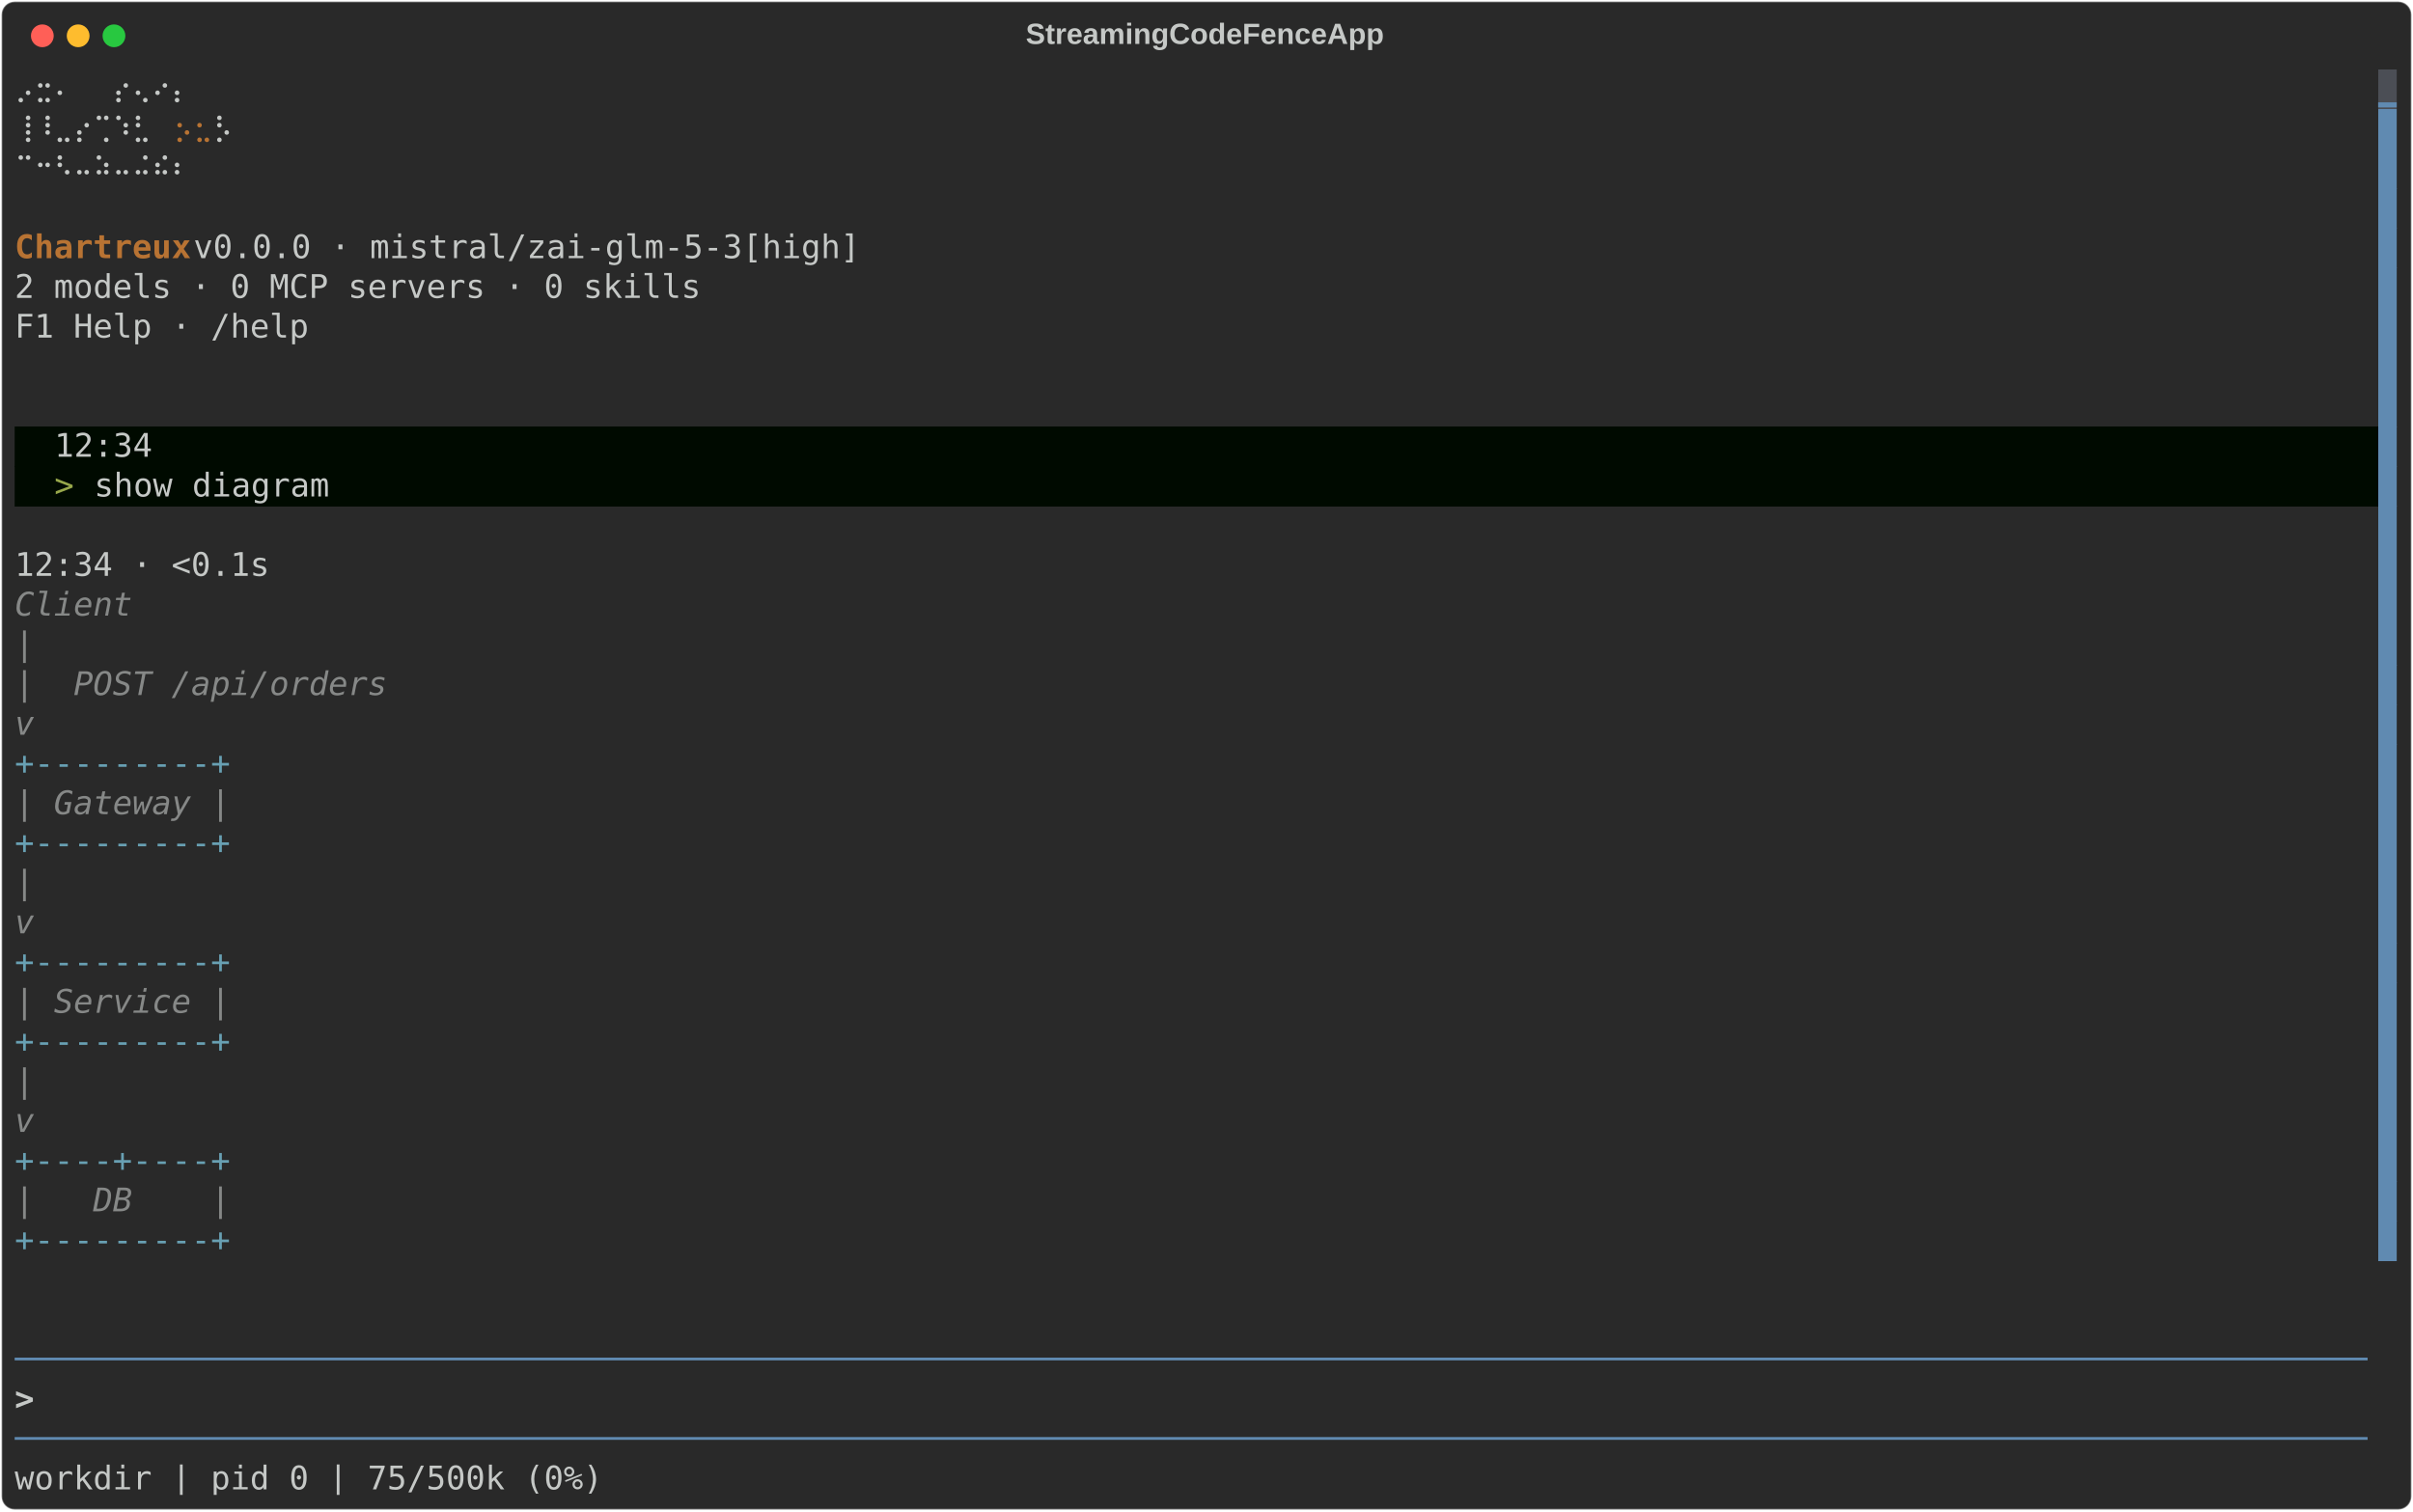
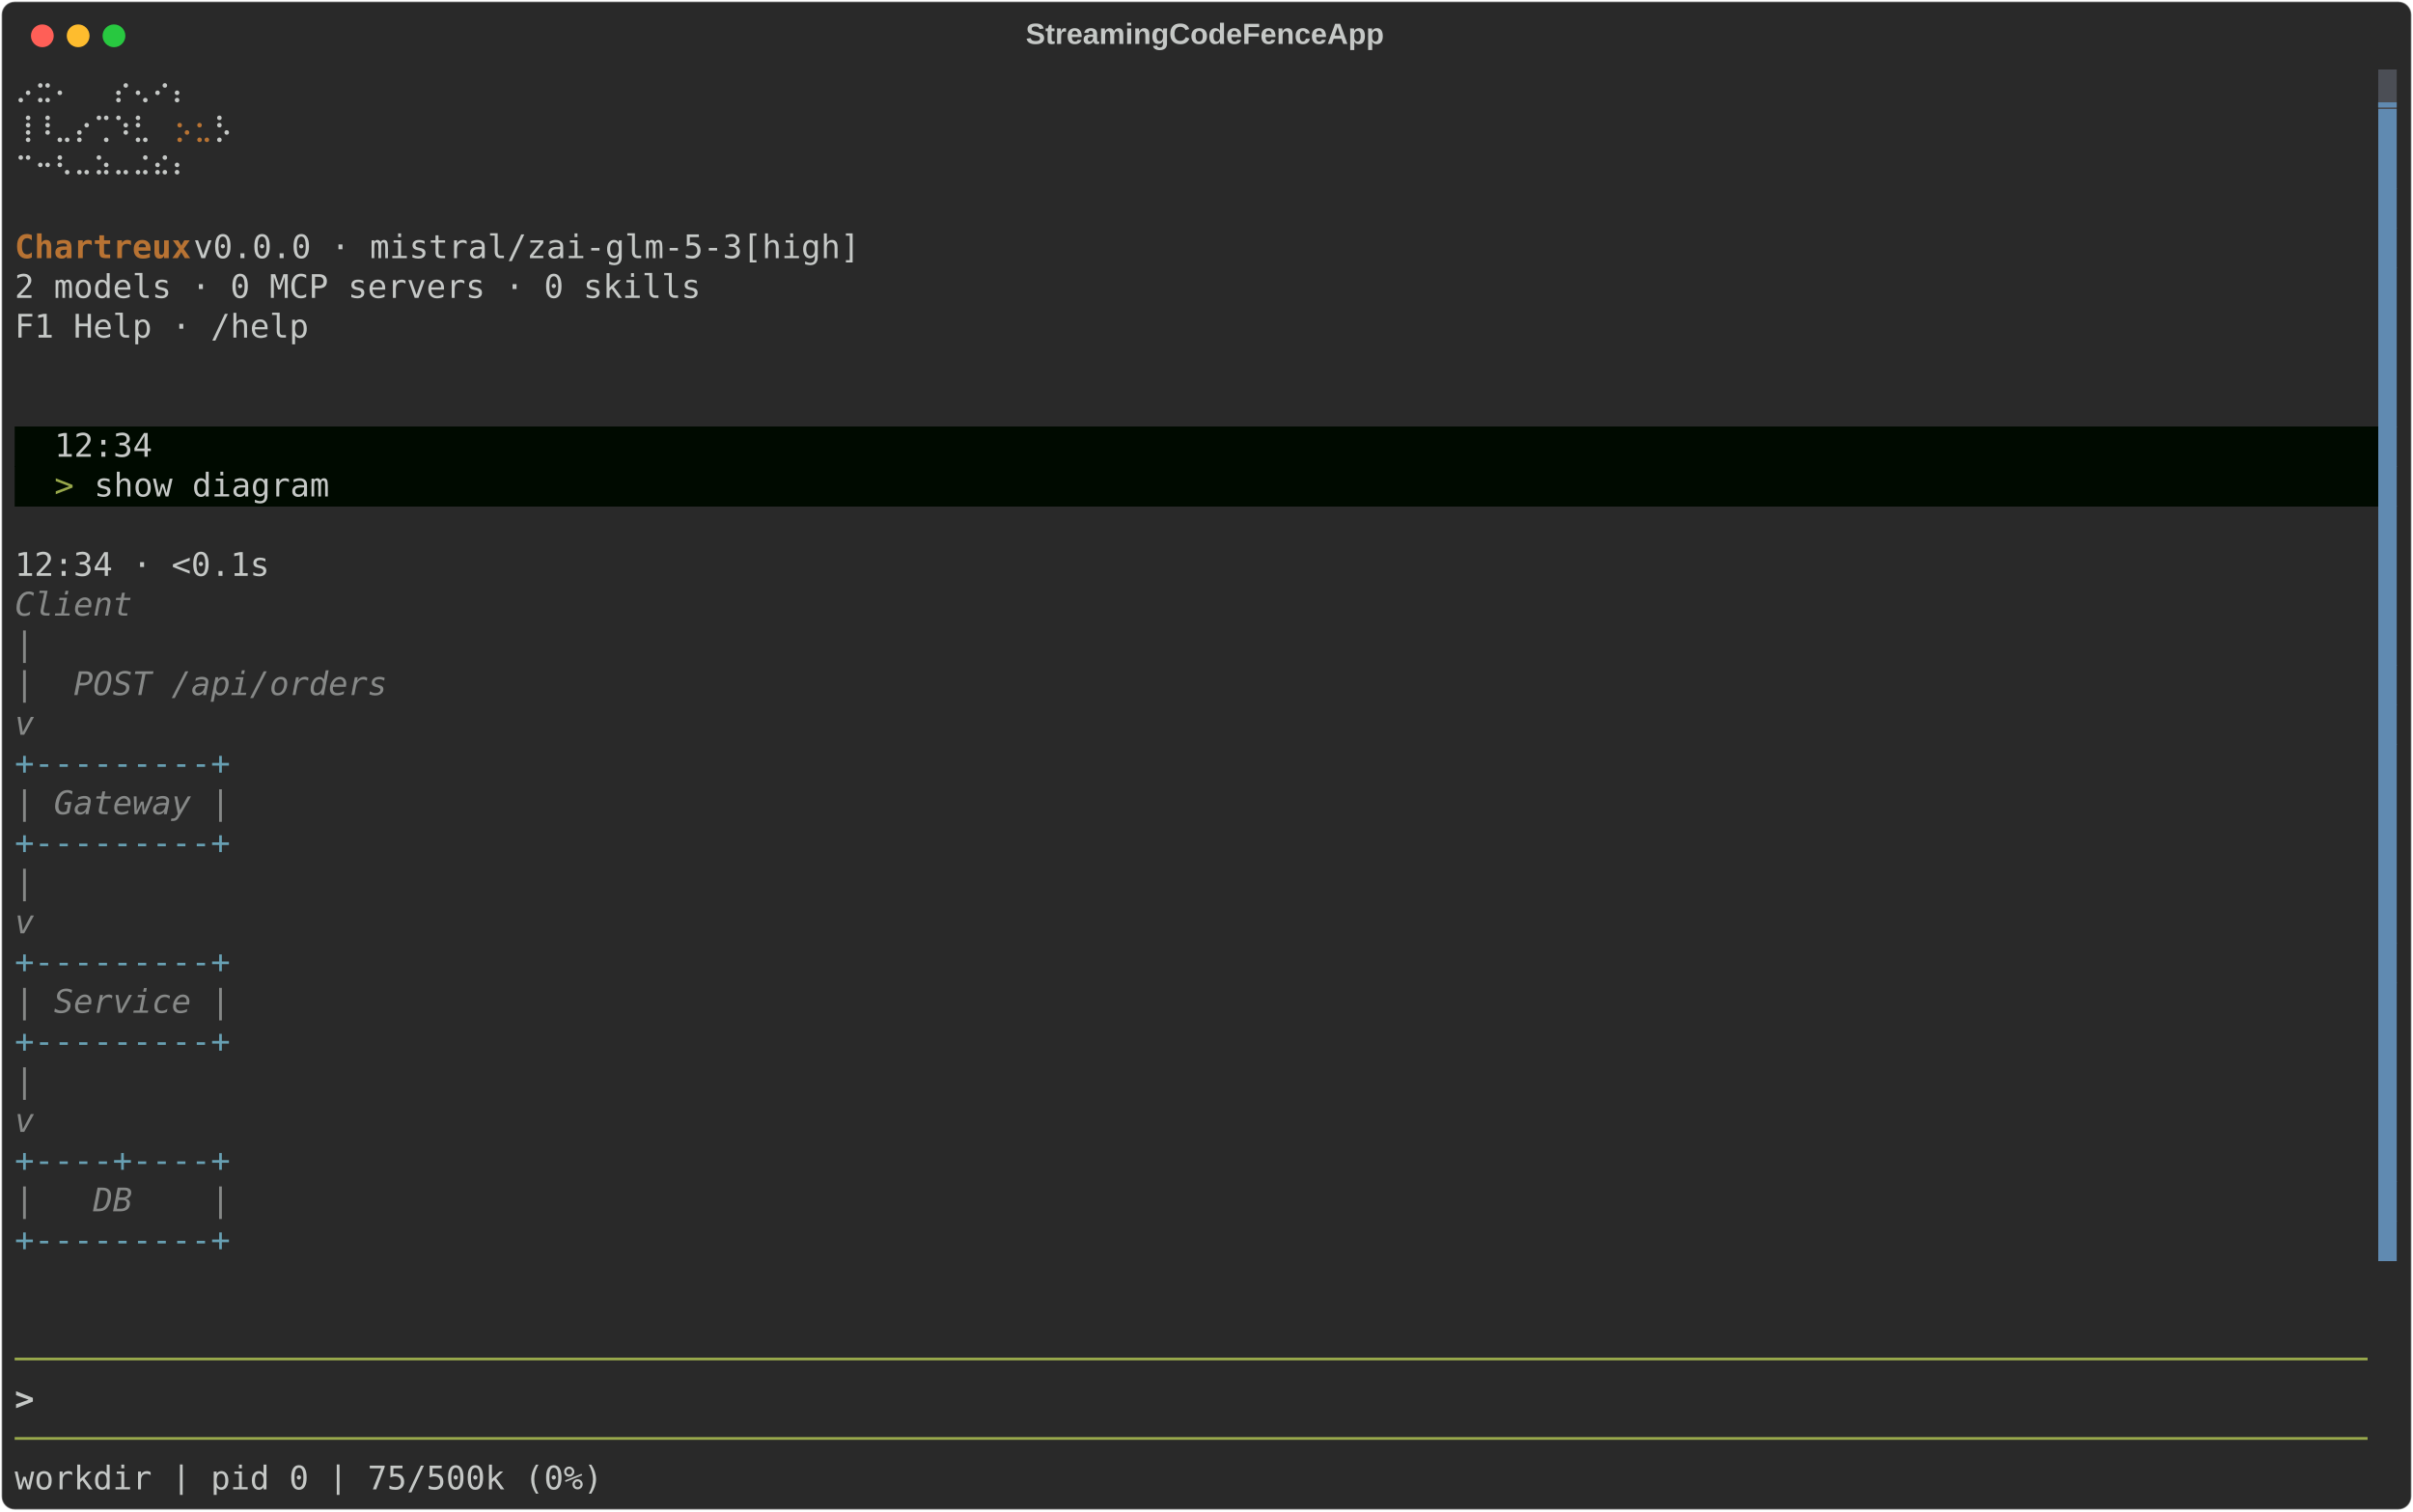
<svg xmlns="http://www.w3.org/2000/svg" class="rich-terminal" viewBox="0 0 1482 928.4">
  <style>

    @font-face {
        font-family: "Fira Code";
        src: local("FiraCode-Regular"),
                url("https://cdnjs.cloudflare.com/ajax/libs/firacode/6.2.0/woff2/FiraCode-Regular.woff2") format("woff2"),
                url("https://cdnjs.cloudflare.com/ajax/libs/firacode/6.2.0/woff/FiraCode-Regular.woff") format("woff");
        font-style: normal;
        font-weight: 400;
    }
    @font-face {
        font-family: "Fira Code";
        src: local("FiraCode-Bold"),
                url("https://cdnjs.cloudflare.com/ajax/libs/firacode/6.2.0/woff2/FiraCode-Bold.woff2") format("woff2"),
                url("https://cdnjs.cloudflare.com/ajax/libs/firacode/6.2.0/woff/FiraCode-Bold.woff") format("woff");
        font-style: bold;
        font-weight: 700;
    }

    .terminal-matrix {
        font-family: Fira Code, monospace;
        font-size: 20px;
        line-height: 24.4px;
        font-variant-east-asian: full-width;
    }

    .terminal-title {
        font-size: 18px;
        font-weight: bold;
        font-family: arial;
    }

    .terminal-r1 { fill: #c5c8c6 }
.terminal-r2 { fill: #608ab1 }
.terminal-r3 { fill: #b87333 }
.terminal-r4 { fill: #292929 }
.terminal-r5 { fill: #b87333;font-weight: bold }
.terminal-r6 { fill: #98a84b }
.terminal-r7 { fill: #868887;font-style: italic; }
.terminal-r8 { fill: #68a0b3 }
.terminal-r9 { fill: #c5c8c6;font-weight: bold }
    </style>
  <defs>
    <clipPath id="terminal-clip-terminal">
      <rect x="0" y="0" width="1463.0" height="877.4" />
    </clipPath>
    <clipPath id="terminal-line-0">
      <rect x="0" y="1.5" width="1464" height="24.65" />
    </clipPath>
    <clipPath id="terminal-line-1">
      <rect x="0" y="25.9" width="1464" height="24.65" />
    </clipPath>
    <clipPath id="terminal-line-2">
      <rect x="0" y="50.3" width="1464" height="24.65" />
    </clipPath>
    <clipPath id="terminal-line-3">
      <rect x="0" y="74.7" width="1464" height="24.65" />
    </clipPath>
    <clipPath id="terminal-line-4">
      <rect x="0" y="99.1" width="1464" height="24.65" />
    </clipPath>
    <clipPath id="terminal-line-5">
      <rect x="0" y="123.5" width="1464" height="24.65" />
    </clipPath>
    <clipPath id="terminal-line-6">
      <rect x="0" y="147.9" width="1464" height="24.65" />
    </clipPath>
    <clipPath id="terminal-line-7">
      <rect x="0" y="172.3" width="1464" height="24.65" />
    </clipPath>
    <clipPath id="terminal-line-8">
      <rect x="0" y="196.7" width="1464" height="24.65" />
    </clipPath>
    <clipPath id="terminal-line-9">
      <rect x="0" y="221.1" width="1464" height="24.65" />
    </clipPath>
    <clipPath id="terminal-line-10">
      <rect x="0" y="245.5" width="1464" height="24.65" />
    </clipPath>
    <clipPath id="terminal-line-11">
      <rect x="0" y="269.9" width="1464" height="24.65" />
    </clipPath>
    <clipPath id="terminal-line-12">
      <rect x="0" y="294.3" width="1464" height="24.65" />
    </clipPath>
    <clipPath id="terminal-line-13">
      <rect x="0" y="318.7" width="1464" height="24.65" />
    </clipPath>
    <clipPath id="terminal-line-14">
      <rect x="0" y="343.1" width="1464" height="24.65" />
    </clipPath>
    <clipPath id="terminal-line-15">
      <rect x="0" y="367.5" width="1464" height="24.65" />
    </clipPath>
    <clipPath id="terminal-line-16">
      <rect x="0" y="391.9" width="1464" height="24.65" />
    </clipPath>
    <clipPath id="terminal-line-17">
      <rect x="0" y="416.3" width="1464" height="24.65" />
    </clipPath>
    <clipPath id="terminal-line-18">
      <rect x="0" y="440.7" width="1464" height="24.65" />
    </clipPath>
    <clipPath id="terminal-line-19">
      <rect x="0" y="465.1" width="1464" height="24.65" />
    </clipPath>
    <clipPath id="terminal-line-20">
      <rect x="0" y="489.5" width="1464" height="24.65" />
    </clipPath>
    <clipPath id="terminal-line-21">
      <rect x="0" y="513.9" width="1464" height="24.65" />
    </clipPath>
    <clipPath id="terminal-line-22">
      <rect x="0" y="538.3" width="1464" height="24.65" />
    </clipPath>
    <clipPath id="terminal-line-23">
      <rect x="0" y="562.7" width="1464" height="24.65" />
    </clipPath>
    <clipPath id="terminal-line-24">
      <rect x="0" y="587.1" width="1464" height="24.65" />
    </clipPath>
    <clipPath id="terminal-line-25">
      <rect x="0" y="611.5" width="1464" height="24.65" />
    </clipPath>
    <clipPath id="terminal-line-26">
      <rect x="0" y="635.9" width="1464" height="24.65" />
    </clipPath>
    <clipPath id="terminal-line-27">
      <rect x="0" y="660.3" width="1464" height="24.65" />
    </clipPath>
    <clipPath id="terminal-line-28">
      <rect x="0" y="684.7" width="1464" height="24.65" />
    </clipPath>
    <clipPath id="terminal-line-29">
      <rect x="0" y="709.1" width="1464" height="24.65" />
    </clipPath>
    <clipPath id="terminal-line-30">
      <rect x="0" y="733.5" width="1464" height="24.65" />
    </clipPath>
    <clipPath id="terminal-line-31">
      <rect x="0" y="757.9" width="1464" height="24.65" />
    </clipPath>
    <clipPath id="terminal-line-32">
      <rect x="0" y="782.3" width="1464" height="24.65" />
    </clipPath>
    <clipPath id="terminal-line-33">
      <rect x="0" y="806.7" width="1464" height="24.65" />
    </clipPath>
    <clipPath id="terminal-line-34">
      <rect x="0" y="831.1" width="1464" height="24.65" />
    </clipPath>
  </defs>
  <rect fill="#292929" stroke="rgba(255,255,255,0.35)" stroke-width="1" x="1" y="1" width="1480" height="926.4" rx="8" />
  <text class="terminal-title" fill="#c5c8c6" text-anchor="middle" x="740" y="27">StreamingCodeFenceApp</text>
  <g transform="translate(26,22)">
    <circle cx="0" cy="0" r="7" fill="#ff5f57" />
    <circle cx="22" cy="0" r="7" fill="#febc2e" />
    <circle cx="44" cy="0" r="7" fill="#28c840" />
  </g>
  <g transform="translate(9, 41)" clip-path="url(#terminal-clip-terminal)">
    <rect fill="#4b4e55" x="1451.8" y="1.5" width="12.2" height="24.65" shape-rendering="crispEdges" />
    <rect fill="#608ab1" x="1451.8" y="25.9" width="12.2" height="24.65" shape-rendering="crispEdges" />
    <rect fill="#608ab1" x="1451.8" y="50.3" width="12.2" height="24.65" shape-rendering="crispEdges" />
    <rect fill="#608ab1" x="1451.8" y="74.7" width="12.2" height="24.65" shape-rendering="crispEdges" />
    <rect fill="#608ab1" x="1451.8" y="99.1" width="12.2" height="24.65" shape-rendering="crispEdges" />
    <rect fill="#608ab1" x="1451.8" y="123.5" width="12.2" height="24.65" shape-rendering="crispEdges" />
    <rect fill="#608ab1" x="1451.8" y="147.9" width="12.2" height="24.65" shape-rendering="crispEdges" />
    <rect fill="#608ab1" x="1451.8" y="172.3" width="12.2" height="24.65" shape-rendering="crispEdges" />
    <rect fill="#608ab1" x="1451.8" y="196.7" width="12.2" height="24.65" shape-rendering="crispEdges" />
    <rect fill="#000a00" x="0" y="221.1" width="24.4" height="24.65" shape-rendering="crispEdges" />
    <rect fill="#000a00" x="24.4" y="221.1" width="61" height="24.65" shape-rendering="crispEdges" />
    <rect fill="#000a00" x="85.4" y="221.1" width="1366.4" height="24.65" shape-rendering="crispEdges" />
    <rect fill="#608ab1" x="1451.8" y="221.1" width="12.2" height="24.65" shape-rendering="crispEdges" />
    <rect fill="#000a00" x="0" y="245.5" width="24.4" height="24.65" shape-rendering="crispEdges" />
    <rect fill="#000a00" x="24.4" y="245.5" width="12.2" height="24.65" shape-rendering="crispEdges" />
    <rect fill="#000a00" x="36.6" y="245.5" width="12.2" height="24.65" shape-rendering="crispEdges" />
    <rect fill="#000a00" x="48.8" y="245.5" width="146.4" height="24.65" shape-rendering="crispEdges" />
    <rect fill="#000a00" x="195.2" y="245.5" width="1256.6" height="24.65" shape-rendering="crispEdges" />
    <rect fill="#608ab1" x="1451.8" y="245.5" width="12.2" height="24.65" shape-rendering="crispEdges" />
    <rect fill="#608ab1" x="1451.8" y="269.9" width="12.2" height="24.65" shape-rendering="crispEdges" />
    <rect fill="#608ab1" x="1451.8" y="294.3" width="12.2" height="24.65" shape-rendering="crispEdges" />
    <rect fill="#608ab1" x="1451.8" y="318.7" width="12.2" height="24.65" shape-rendering="crispEdges" />
    <rect fill="#608ab1" x="1451.8" y="343.1" width="12.2" height="24.65" shape-rendering="crispEdges" />
    <rect fill="#608ab1" x="1451.8" y="367.5" width="12.2" height="24.65" shape-rendering="crispEdges" />
    <rect fill="#608ab1" x="1451.8" y="391.9" width="12.2" height="24.65" shape-rendering="crispEdges" />
    <rect fill="#608ab1" x="1451.8" y="416.3" width="12.2" height="24.65" shape-rendering="crispEdges" />
    <rect fill="#608ab1" x="1451.8" y="440.7" width="12.2" height="24.65" shape-rendering="crispEdges" />
    <rect fill="#608ab1" x="1451.8" y="465.1" width="12.2" height="24.65" shape-rendering="crispEdges" />
    <rect fill="#608ab1" x="1451.8" y="489.5" width="12.2" height="24.65" shape-rendering="crispEdges" />
    <rect fill="#608ab1" x="1451.8" y="513.9" width="12.2" height="24.65" shape-rendering="crispEdges" />
    <rect fill="#608ab1" x="1451.8" y="538.3" width="12.2" height="24.65" shape-rendering="crispEdges" />
    <rect fill="#608ab1" x="1451.8" y="562.7" width="12.2" height="24.65" shape-rendering="crispEdges" />
    <rect fill="#608ab1" x="1451.8" y="587.1" width="12.2" height="24.65" shape-rendering="crispEdges" />
    <rect fill="#608ab1" x="1451.8" y="611.5" width="12.2" height="24.65" shape-rendering="crispEdges" />
    <rect fill="#608ab1" x="1451.8" y="635.9" width="12.2" height="24.65" shape-rendering="crispEdges" />
    <rect fill="#608ab1" x="1451.8" y="660.3" width="12.2" height="24.65" shape-rendering="crispEdges" />
    <rect fill="#608ab1" x="1451.8" y="684.7" width="12.2" height="24.65" shape-rendering="crispEdges" />
    <rect fill="#608ab1" x="1451.8" y="709.1" width="12.2" height="24.65" shape-rendering="crispEdges" />
    <g class="terminal-matrix">
      <text class="terminal-r1" x="0" y="20" textLength="134.2" clip-path="url(#terminal-line-0)">  ⡠⣒⠄  ⡔⢄⠔⡄</text>
      <text class="terminal-r2" x="1451.8" y="20" textLength="12.2" clip-path="url(#terminal-line-0)">▁</text>
      <text class="terminal-r1" x="1464" y="20" textLength="12.2" clip-path="url(#terminal-line-0)">
</text>
      <text class="terminal-r1" x="0" y="44.4" textLength="97.6" clip-path="url(#terminal-line-1)"> ⢸⠸⣀⡔⢉⠱⣃</text>
      <text class="terminal-r3" x="97.6" y="44.4" textLength="12.2" clip-path="url(#terminal-line-1)">⡢</text>
      <text class="terminal-r3" x="109.8" y="44.4" textLength="12.2" clip-path="url(#terminal-line-1)">⣂</text>
      <text class="terminal-r1" x="122" y="44.4" textLength="12.2" clip-path="url(#terminal-line-1)">⡣</text>
      <text class="terminal-r1" x="1464" y="44.4" textLength="12.2" clip-path="url(#terminal-line-1)">
</text>
      <text class="terminal-r1" x="0" y="68.8" textLength="134.2" clip-path="url(#terminal-line-2)">  ⠉⠒⠣⠤⠵⠤⠬⠮⠆</text>
      <text class="terminal-r1" x="1464" y="68.8" textLength="12.2" clip-path="url(#terminal-line-2)">
</text>
      <text class="terminal-r1" x="1464" y="93.2" textLength="12.2" clip-path="url(#terminal-line-3)">
</text>
      <text class="terminal-r5" x="0" y="117.6" textLength="109.8" clip-path="url(#terminal-line-4)">Chartreux</text>
      <text class="terminal-r1" x="109.8" y="117.6" textLength="427" clip-path="url(#terminal-line-4)"> v0.0.0 · mistral/zai-glm-5-3[high]</text>
      <text class="terminal-r1" x="1464" y="117.6" textLength="12.2" clip-path="url(#terminal-line-4)">
</text>
      <text class="terminal-r1" x="0" y="142" textLength="427" clip-path="url(#terminal-line-5)">2 models · 0 MCP servers · 0 skills</text>
      <text class="terminal-r1" x="1464" y="142" textLength="12.2" clip-path="url(#terminal-line-5)">
</text>
      <text class="terminal-r1" x="0" y="166.4" textLength="183" clip-path="url(#terminal-line-6)">F1 Help · /help</text>
      <text class="terminal-r1" x="1464" y="166.4" textLength="12.2" clip-path="url(#terminal-line-6)">
</text>
      <text class="terminal-r1" x="1464" y="190.8" textLength="12.2" clip-path="url(#terminal-line-7)">
</text>
      <text class="terminal-r1" x="1464" y="215.2" textLength="12.2" clip-path="url(#terminal-line-8)">
</text>
      <text class="terminal-r1" x="24.4" y="239.6" textLength="61" clip-path="url(#terminal-line-9)">12:34</text>
      <text class="terminal-r1" x="1464" y="239.6" textLength="12.2" clip-path="url(#terminal-line-9)">
</text>
      <text class="terminal-r6" x="24.4" y="264" textLength="12.2" clip-path="url(#terminal-line-10)">&gt;</text>
      <text class="terminal-r1" x="48.8" y="264" textLength="146.4" clip-path="url(#terminal-line-10)">show diagram</text>
      <text class="terminal-r1" x="1464" y="264" textLength="12.2" clip-path="url(#terminal-line-10)">
</text>
      <text class="terminal-r1" x="1464" y="288.4" textLength="12.2" clip-path="url(#terminal-line-11)">
</text>
      <text class="terminal-r1" x="0" y="312.8" textLength="158.6" clip-path="url(#terminal-line-12)">12:34 · &lt;0.1s</text>
      <text class="terminal-r1" x="1464" y="312.8" textLength="12.2" clip-path="url(#terminal-line-12)">
</text>
      <text class="terminal-r7" x="0" y="337.2" textLength="97.6" clip-path="url(#terminal-line-13)">  Client</text>
      <text class="terminal-r1" x="1464" y="337.2" textLength="12.2" clip-path="url(#terminal-line-13)">
</text>
      <text class="terminal-r7" x="0" y="361.6" textLength="61" clip-path="url(#terminal-line-14)">    |</text>
      <text class="terminal-r1" x="1464" y="361.6" textLength="12.2" clip-path="url(#terminal-line-14)">
</text>
      <text class="terminal-r7" x="0" y="386" textLength="280.6" clip-path="url(#terminal-line-15)">    |  POST /api/orders</text>
      <text class="terminal-r1" x="1464" y="386" textLength="12.2" clip-path="url(#terminal-line-15)">
</text>
      <text class="terminal-r7" x="0" y="410.4" textLength="61" clip-path="url(#terminal-line-16)">    v</text>
      <text class="terminal-r1" x="1464" y="410.4" textLength="12.2" clip-path="url(#terminal-line-16)">
</text>
      <text class="terminal-r8" x="0" y="434.8" textLength="134.2" clip-path="url(#terminal-line-17)">+---------+</text>
      <text class="terminal-r1" x="1464" y="434.8" textLength="12.2" clip-path="url(#terminal-line-17)">
</text>
      <text class="terminal-r7" x="0" y="459.2" textLength="134.2" clip-path="url(#terminal-line-18)">| Gateway |</text>
      <text class="terminal-r1" x="1464" y="459.2" textLength="12.2" clip-path="url(#terminal-line-18)">
</text>
      <text class="terminal-r8" x="0" y="483.6" textLength="134.2" clip-path="url(#terminal-line-19)">+---------+</text>
      <text class="terminal-r1" x="1464" y="483.6" textLength="12.2" clip-path="url(#terminal-line-19)">
</text>
      <text class="terminal-r7" x="0" y="508" textLength="61" clip-path="url(#terminal-line-20)">    |</text>
      <text class="terminal-r1" x="1464" y="508" textLength="12.2" clip-path="url(#terminal-line-20)">
</text>
      <text class="terminal-r7" x="0" y="532.4" textLength="61" clip-path="url(#terminal-line-21)">    v</text>
      <text class="terminal-r1" x="1464" y="532.4" textLength="12.2" clip-path="url(#terminal-line-21)">
</text>
      <text class="terminal-r8" x="0" y="556.8" textLength="134.2" clip-path="url(#terminal-line-22)">+---------+</text>
      <text class="terminal-r1" x="1464" y="556.8" textLength="12.2" clip-path="url(#terminal-line-22)">
</text>
      <text class="terminal-r7" x="0" y="581.2" textLength="134.2" clip-path="url(#terminal-line-23)">| Service |</text>
      <text class="terminal-r1" x="1464" y="581.2" textLength="12.2" clip-path="url(#terminal-line-23)">
</text>
      <text class="terminal-r8" x="0" y="605.6" textLength="134.2" clip-path="url(#terminal-line-24)">+---------+</text>
      <text class="terminal-r1" x="1464" y="605.6" textLength="12.2" clip-path="url(#terminal-line-24)">
</text>
      <text class="terminal-r7" x="0" y="630" textLength="61" clip-path="url(#terminal-line-25)">    |</text>
      <text class="terminal-r1" x="1464" y="630" textLength="12.2" clip-path="url(#terminal-line-25)">
</text>
      <text class="terminal-r7" x="0" y="654.4" textLength="61" clip-path="url(#terminal-line-26)">    v</text>
      <text class="terminal-r1" x="1464" y="654.4" textLength="12.2" clip-path="url(#terminal-line-26)">
</text>
      <text class="terminal-r8" x="0" y="678.8" textLength="134.2" clip-path="url(#terminal-line-27)">+----+----+</text>
      <text class="terminal-r1" x="1464" y="678.8" textLength="12.2" clip-path="url(#terminal-line-27)">
</text>
      <text class="terminal-r7" x="0" y="703.2" textLength="134.2" clip-path="url(#terminal-line-28)">|   DB    |</text>
      <text class="terminal-r1" x="1464" y="703.2" textLength="12.2" clip-path="url(#terminal-line-28)">
</text>
      <text class="terminal-r8" x="0" y="727.6" textLength="134.2" clip-path="url(#terminal-line-29)">+---------+</text>
      <text class="terminal-r1" x="1464" y="727.6" textLength="12.2" clip-path="url(#terminal-line-29)">
</text>
      <text class="terminal-r1" x="1464" y="752" textLength="12.2" clip-path="url(#terminal-line-30)">
</text>
      <text class="terminal-r1" x="1464" y="776.4" textLength="12.2" clip-path="url(#terminal-line-31)">
</text>
-       <text class="terminal-r2" x="0" y="800.8" textLength="1464" clip-path="url(#terminal-line-32)">────────────────────────────────────────────────────────────────────────────────────────────────────────────────────────</text>
+       <text class="terminal-r6" x="0" y="800.8" textLength="1464" clip-path="url(#terminal-line-32)">────────────────────────────────────────────────────────────────────────────────────────────────────────────────────────</text>
      <text class="terminal-r1" x="1464" y="800.8" textLength="12.2" clip-path="url(#terminal-line-32)">
</text>
      <text class="terminal-r9" x="0" y="825.2" textLength="12.2" clip-path="url(#terminal-line-33)">&gt;</text>
      <text class="terminal-r1" x="1464" y="825.2" textLength="12.2" clip-path="url(#terminal-line-33)">
</text>
-       <text class="terminal-r2" x="0" y="849.6" textLength="1464" clip-path="url(#terminal-line-34)">────────────────────────────────────────────────────────────────────────────────────────────────────────────────────────</text>
+       <text class="terminal-r6" x="0" y="849.6" textLength="1464" clip-path="url(#terminal-line-34)">────────────────────────────────────────────────────────────────────────────────────────────────────────────────────────</text>
      <text class="terminal-r1" x="1464" y="849.6" textLength="12.2" clip-path="url(#terminal-line-34)">
</text>
      <text class="terminal-r1" x="0" y="874" textLength="366" clip-path="url(#terminal-line-35)">workdir | pid 0 | 75/500k (0%)</text>
    </g>
  </g>
</svg>
